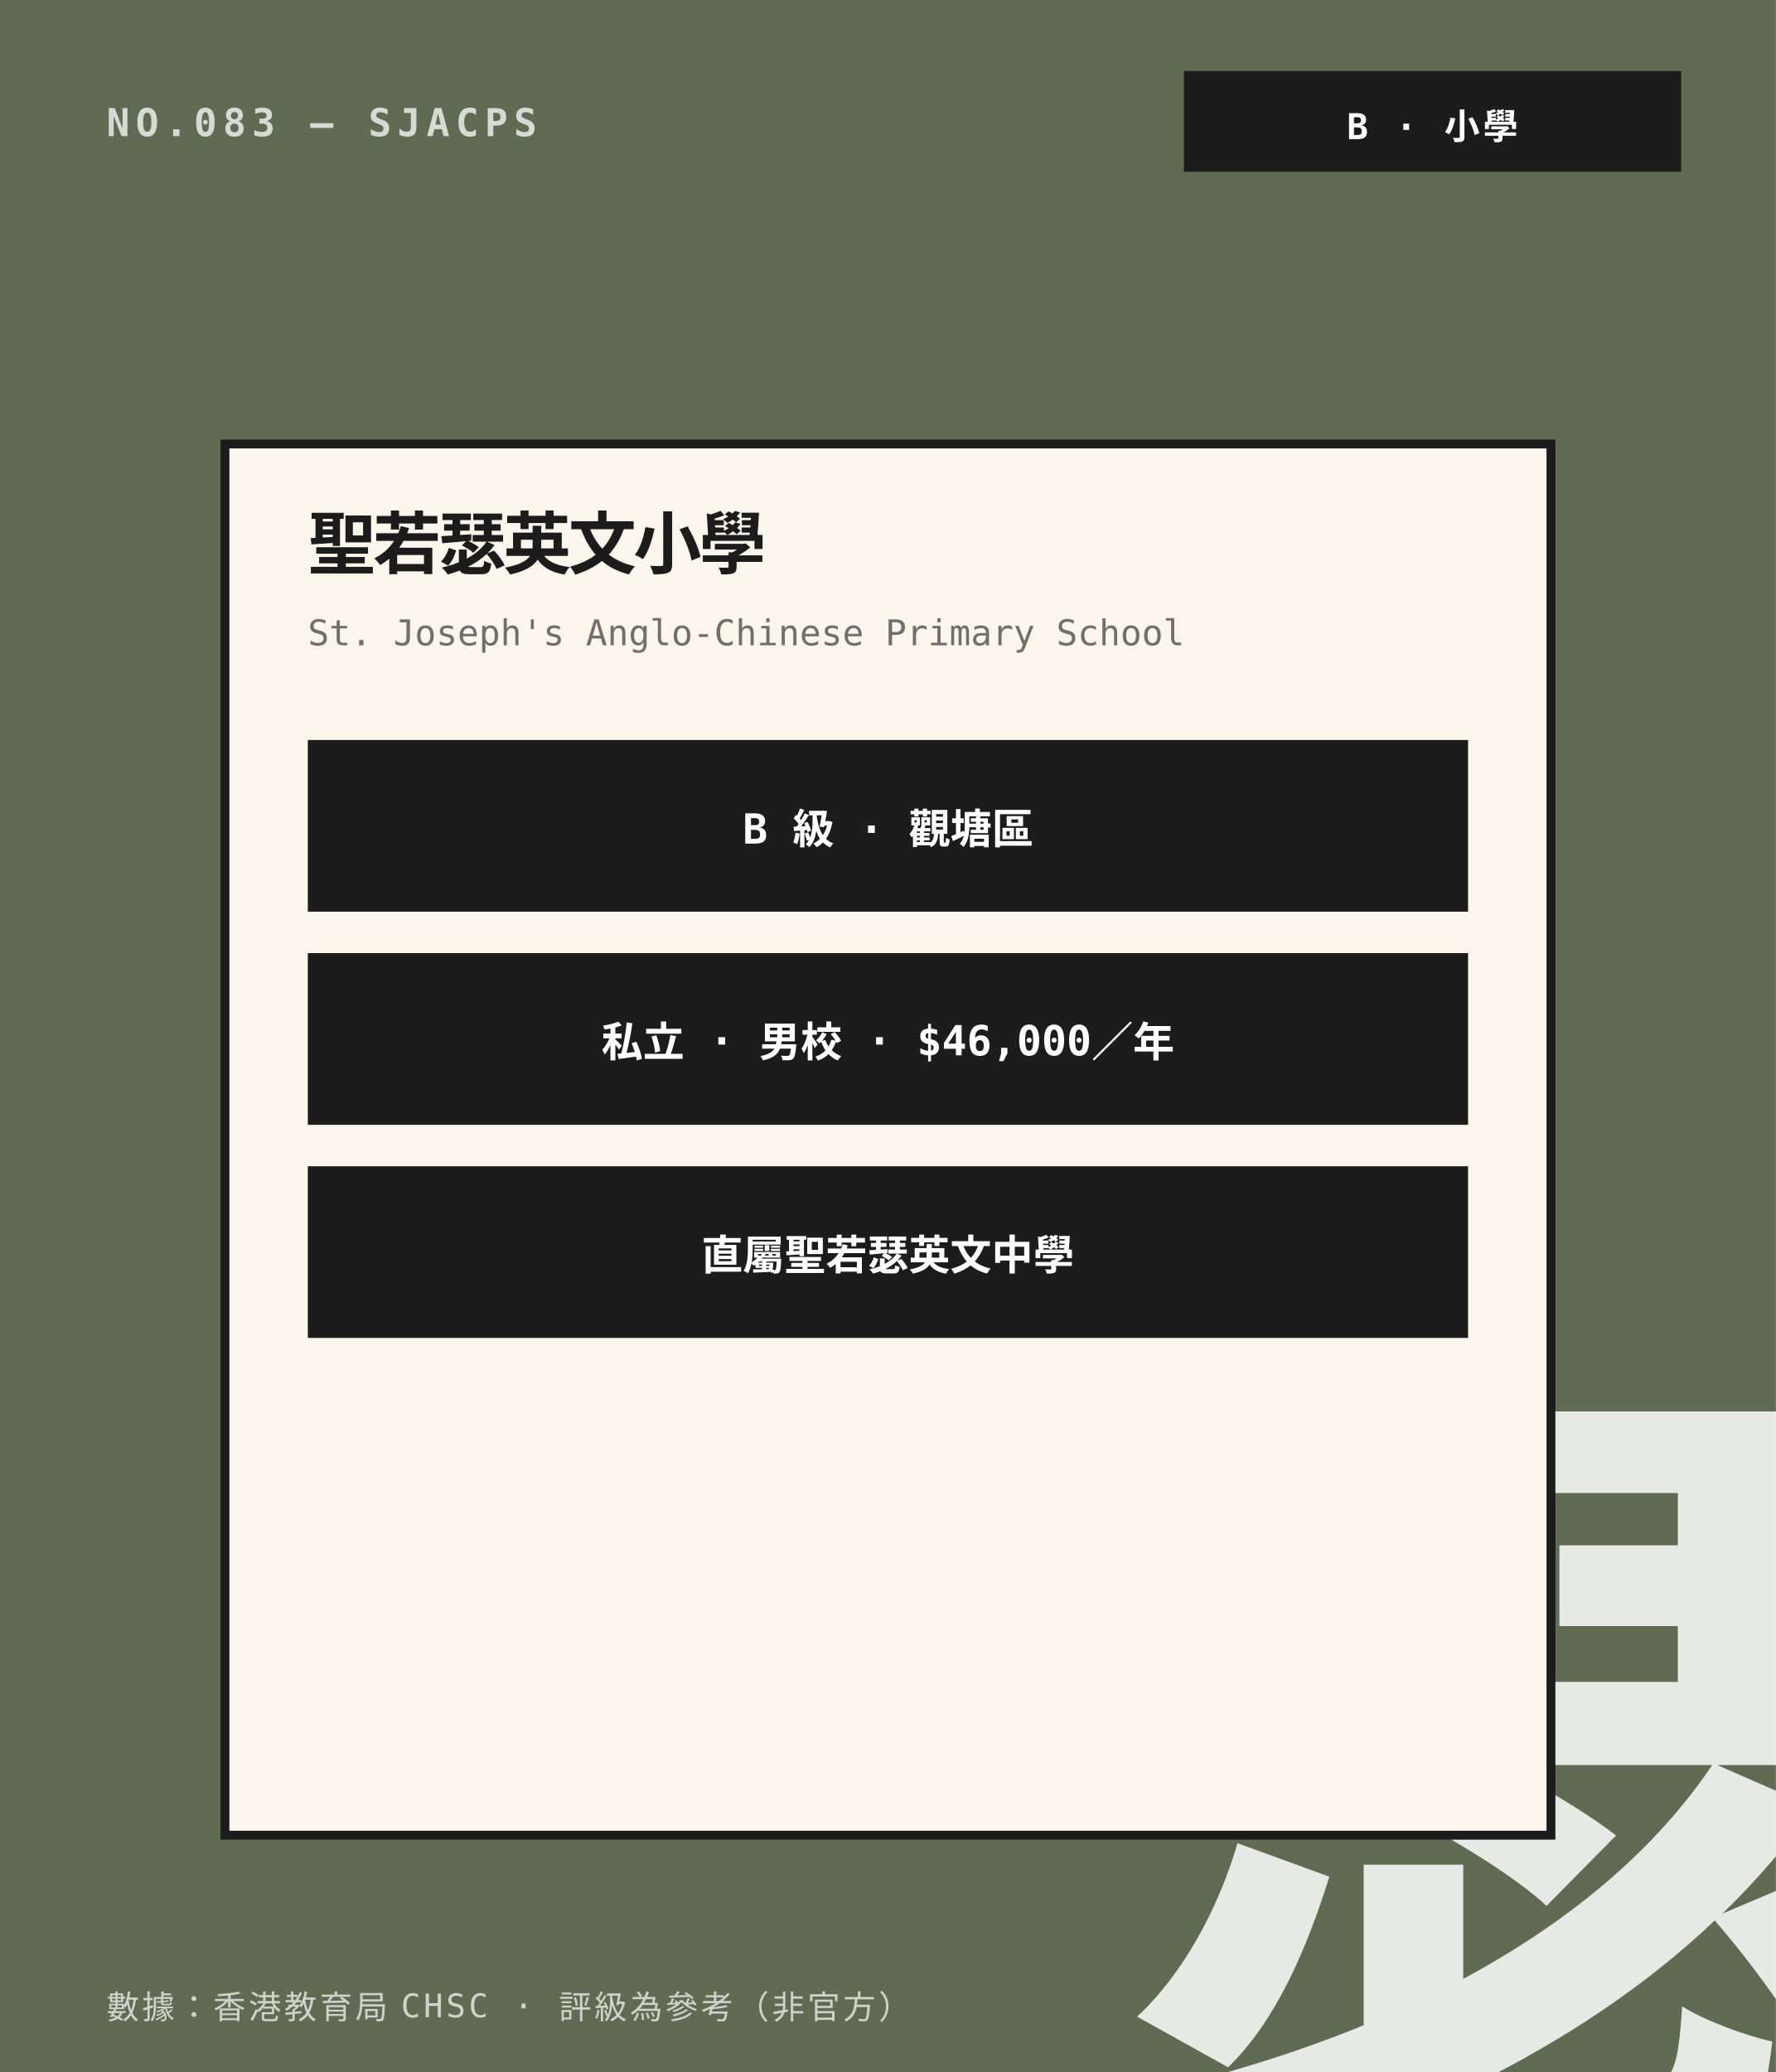
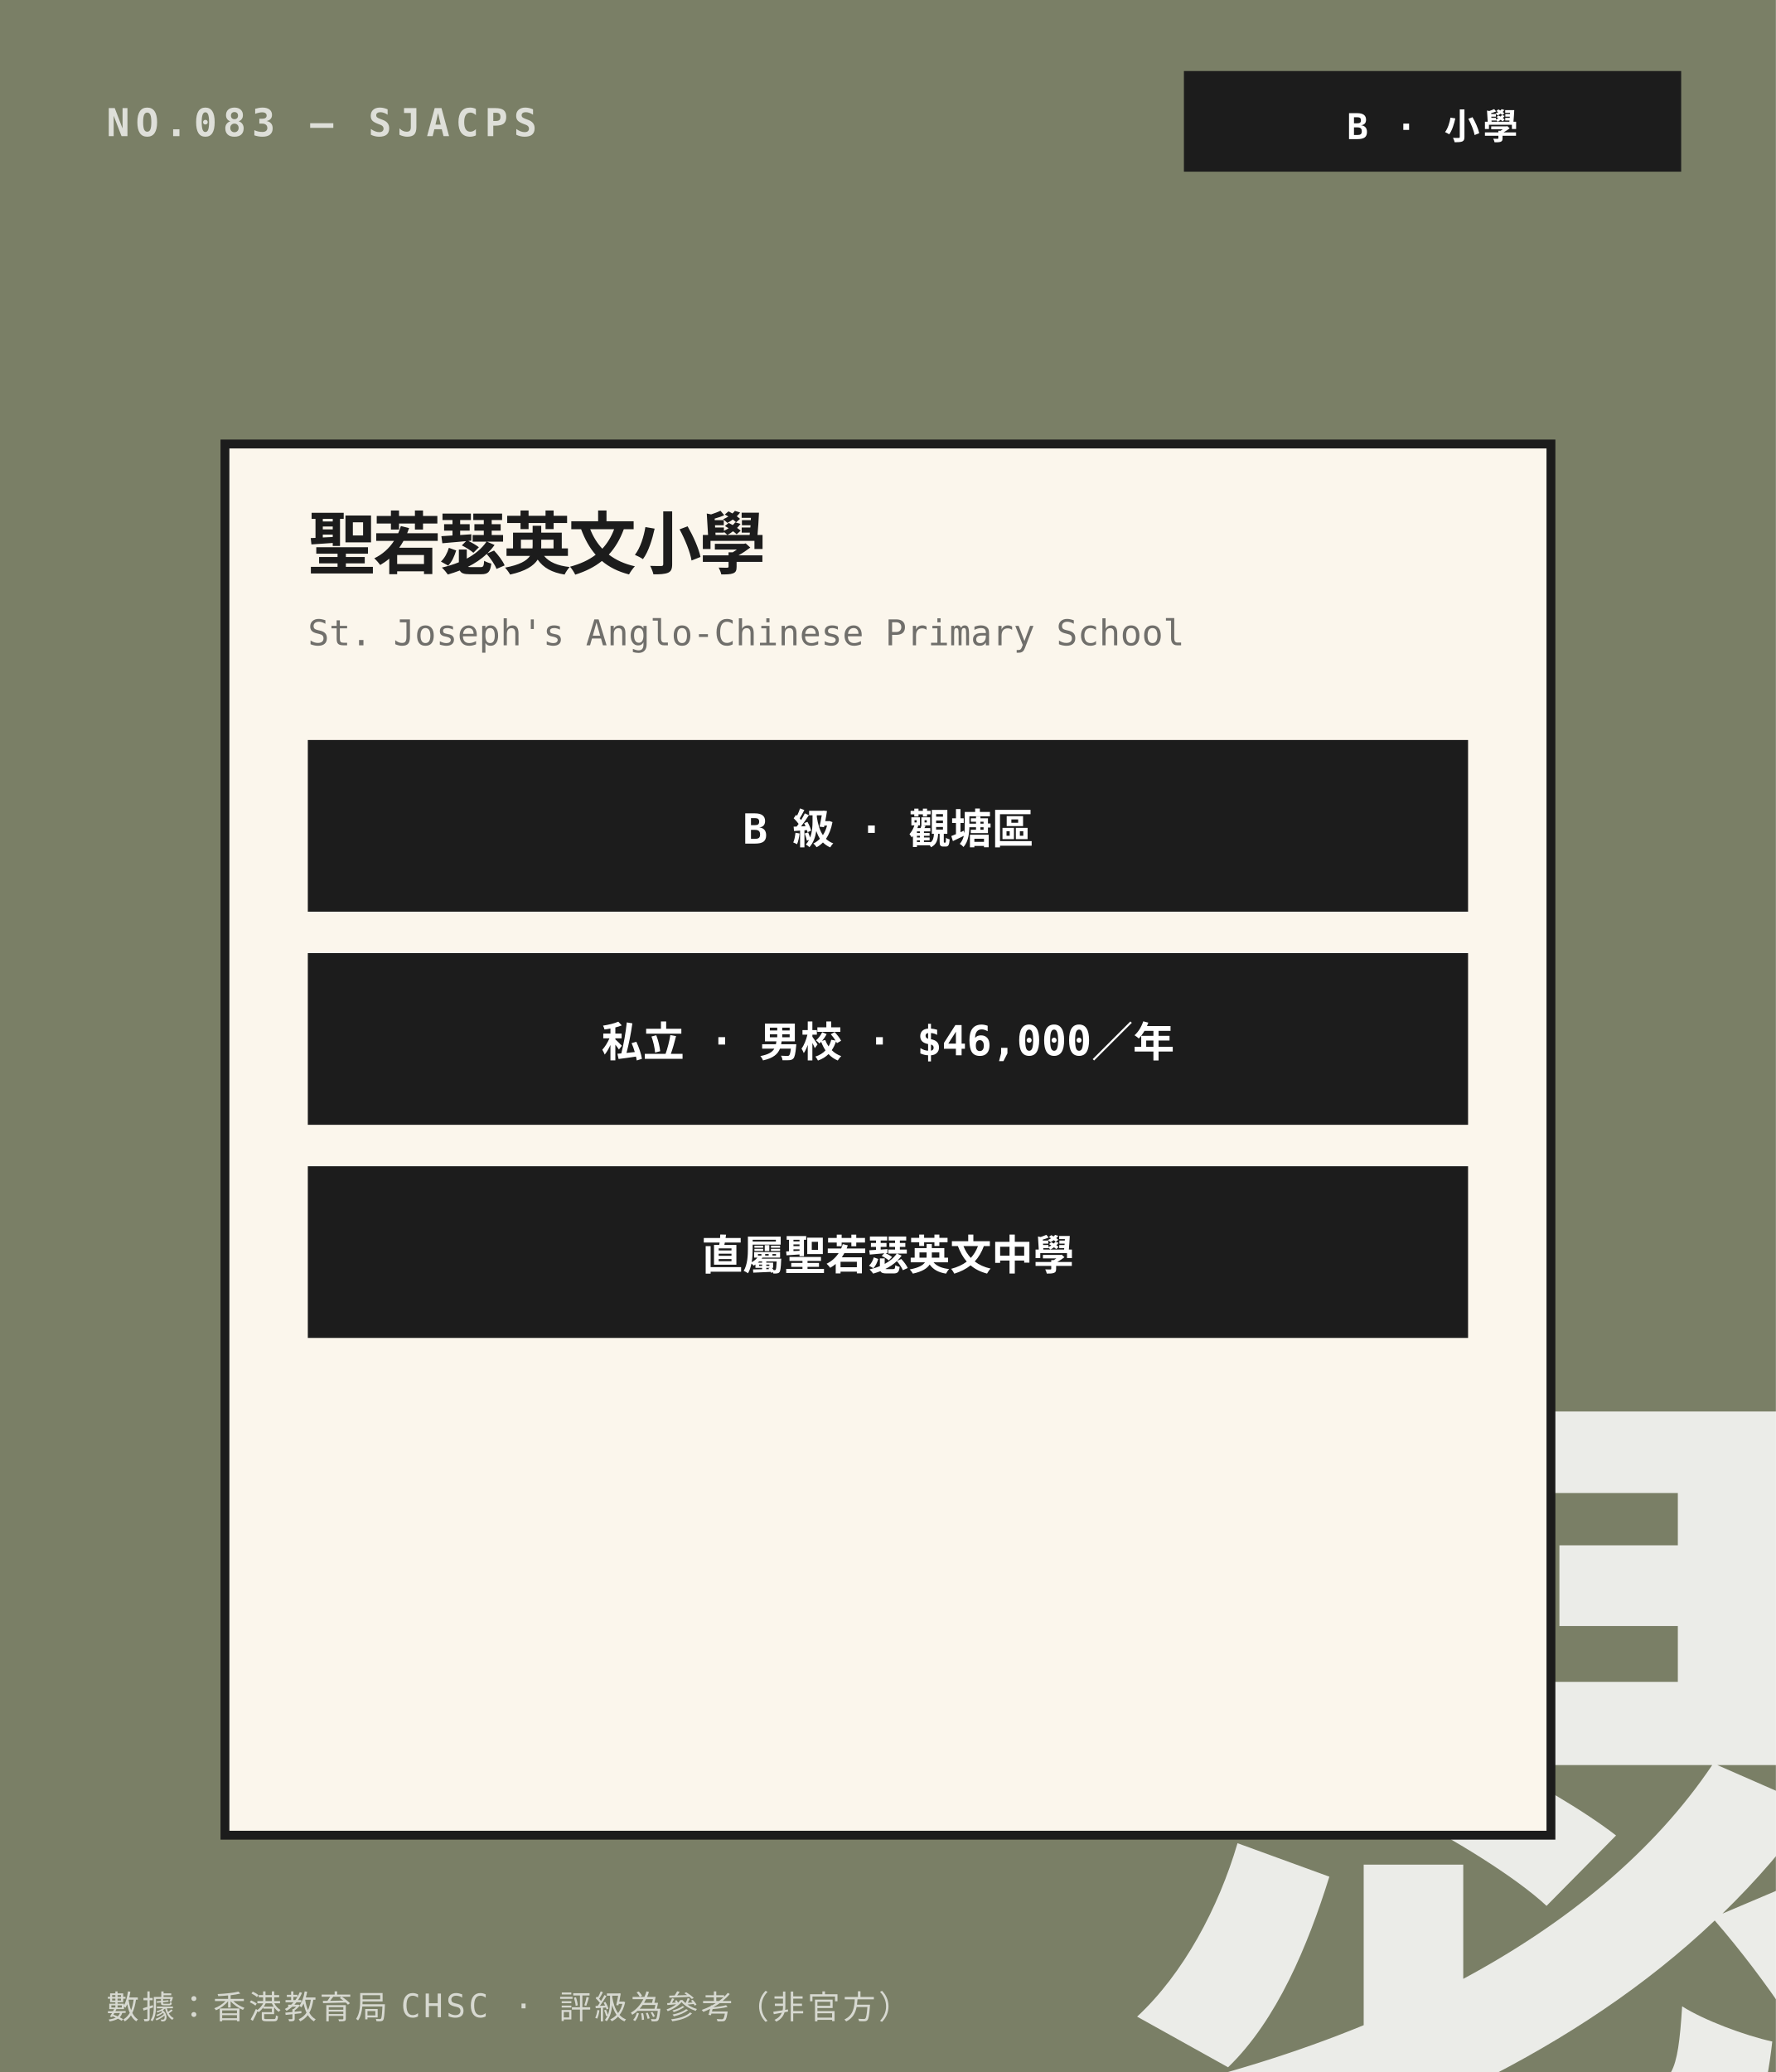
<svg xmlns="http://www.w3.org/2000/svg" width="600" height="700" viewBox="0 0 600 700">
-   <rect width="600" height="700" fill="#5F6B52" />
+   <rect width="600" height="700" fill="#7A7F66" />
  <rect x="400" y="24" width="168" height="34" fill="#1C1C1C" />
  <text x="484" y="47" text-anchor="middle" font-family="ui-monospace, Menlo, monospace" font-size="12" font-weight="800" fill="#FFFFFF" letter-spacing="1">B · 小學</text>
  <text x="372" y="710" font-family="Georgia, 'Times New Roman', serif" font-size="290" font-weight="800" fill="rgba(255,255,255,.85)" letter-spacing="-16">瑟</text>
  <text x="36" y="46" font-family="ui-monospace, Menlo, monospace" font-size="13" font-weight="600" fill="rgba(255,255,255,.75)" letter-spacing="2">NO.083 — SJACPS</text>
  <rect x="76" y="150" width="448" height="470" fill="#FBF6EC" stroke="#1C1C1C" stroke-width="3" />
  <text x="104" y="192" font-family="Georgia, 'Times New Roman', serif" font-size="23" font-weight="800" fill="#1C1C1C" letter-spacing="-1">聖若瑟英文小學</text>
  <text x="104" y="218" font-family="ui-monospace, Menlo, monospace" font-size="12" fill="rgba(28,28,28,.62)">St. Joseph's Anglo-Chinese Primary School</text>
  <rect x="104" y="250" width="392" height="58" fill="#1C1C1C" />
  <text x="300" y="285" text-anchor="middle" font-family="ui-monospace, Menlo, monospace" font-size="14" font-weight="800" fill="#FFFFFF">B 級 · 觀塘區</text>
  <rect x="104" y="322" width="392" height="58" fill="#1C1C1C" />
  <text x="300" y="357" text-anchor="middle" font-family="ui-monospace, Menlo, monospace" font-size="14" font-weight="800" fill="#FFFFFF">私立 · 男校 · $46,000／年</text>
  <rect x="104" y="394" width="392" height="58" fill="#1C1C1C" />
  <text x="300" y="429" text-anchor="middle" font-family="ui-monospace, Menlo, monospace" font-size="14" font-weight="800" fill="#FFFFFF">直屬聖若瑟英文中學</text>
  <text x="36" y="682" font-family="ui-monospace, Menlo, monospace" font-size="11" fill="rgba(255,255,255,.7)" letter-spacing="1">數據：香港教育局 CHSC · 評級為參考（非官方）</text>
</svg>
